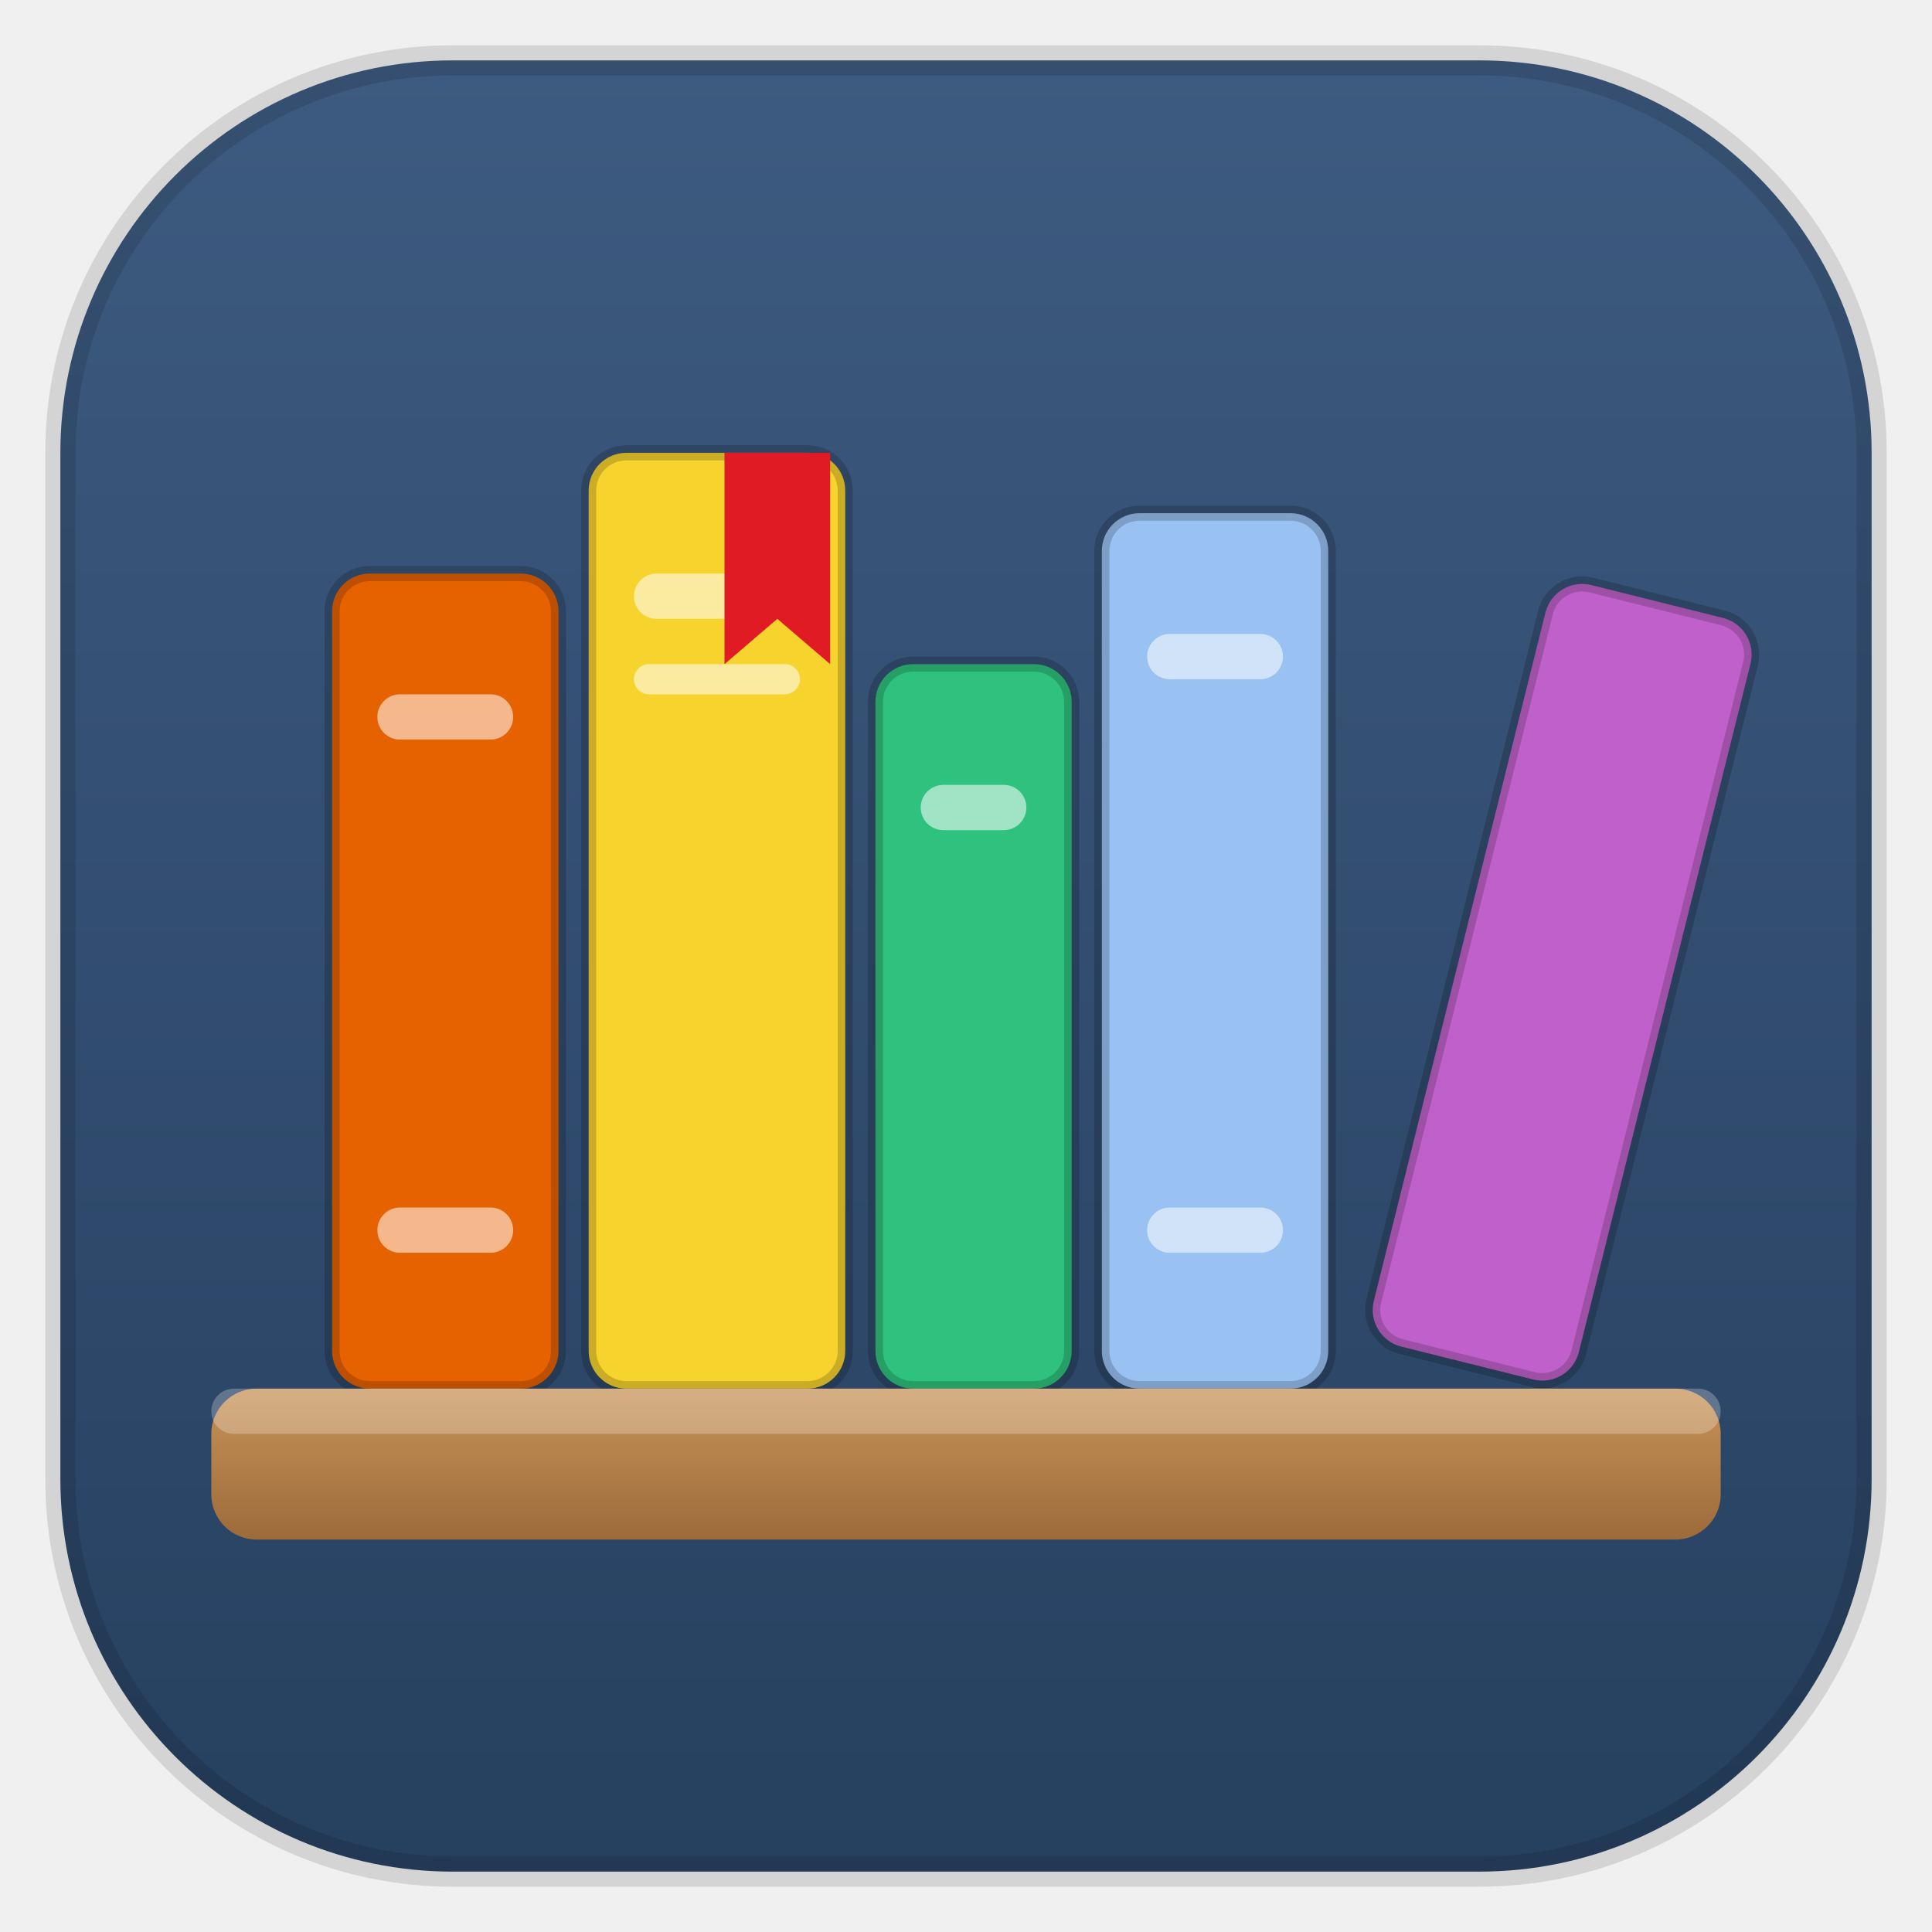
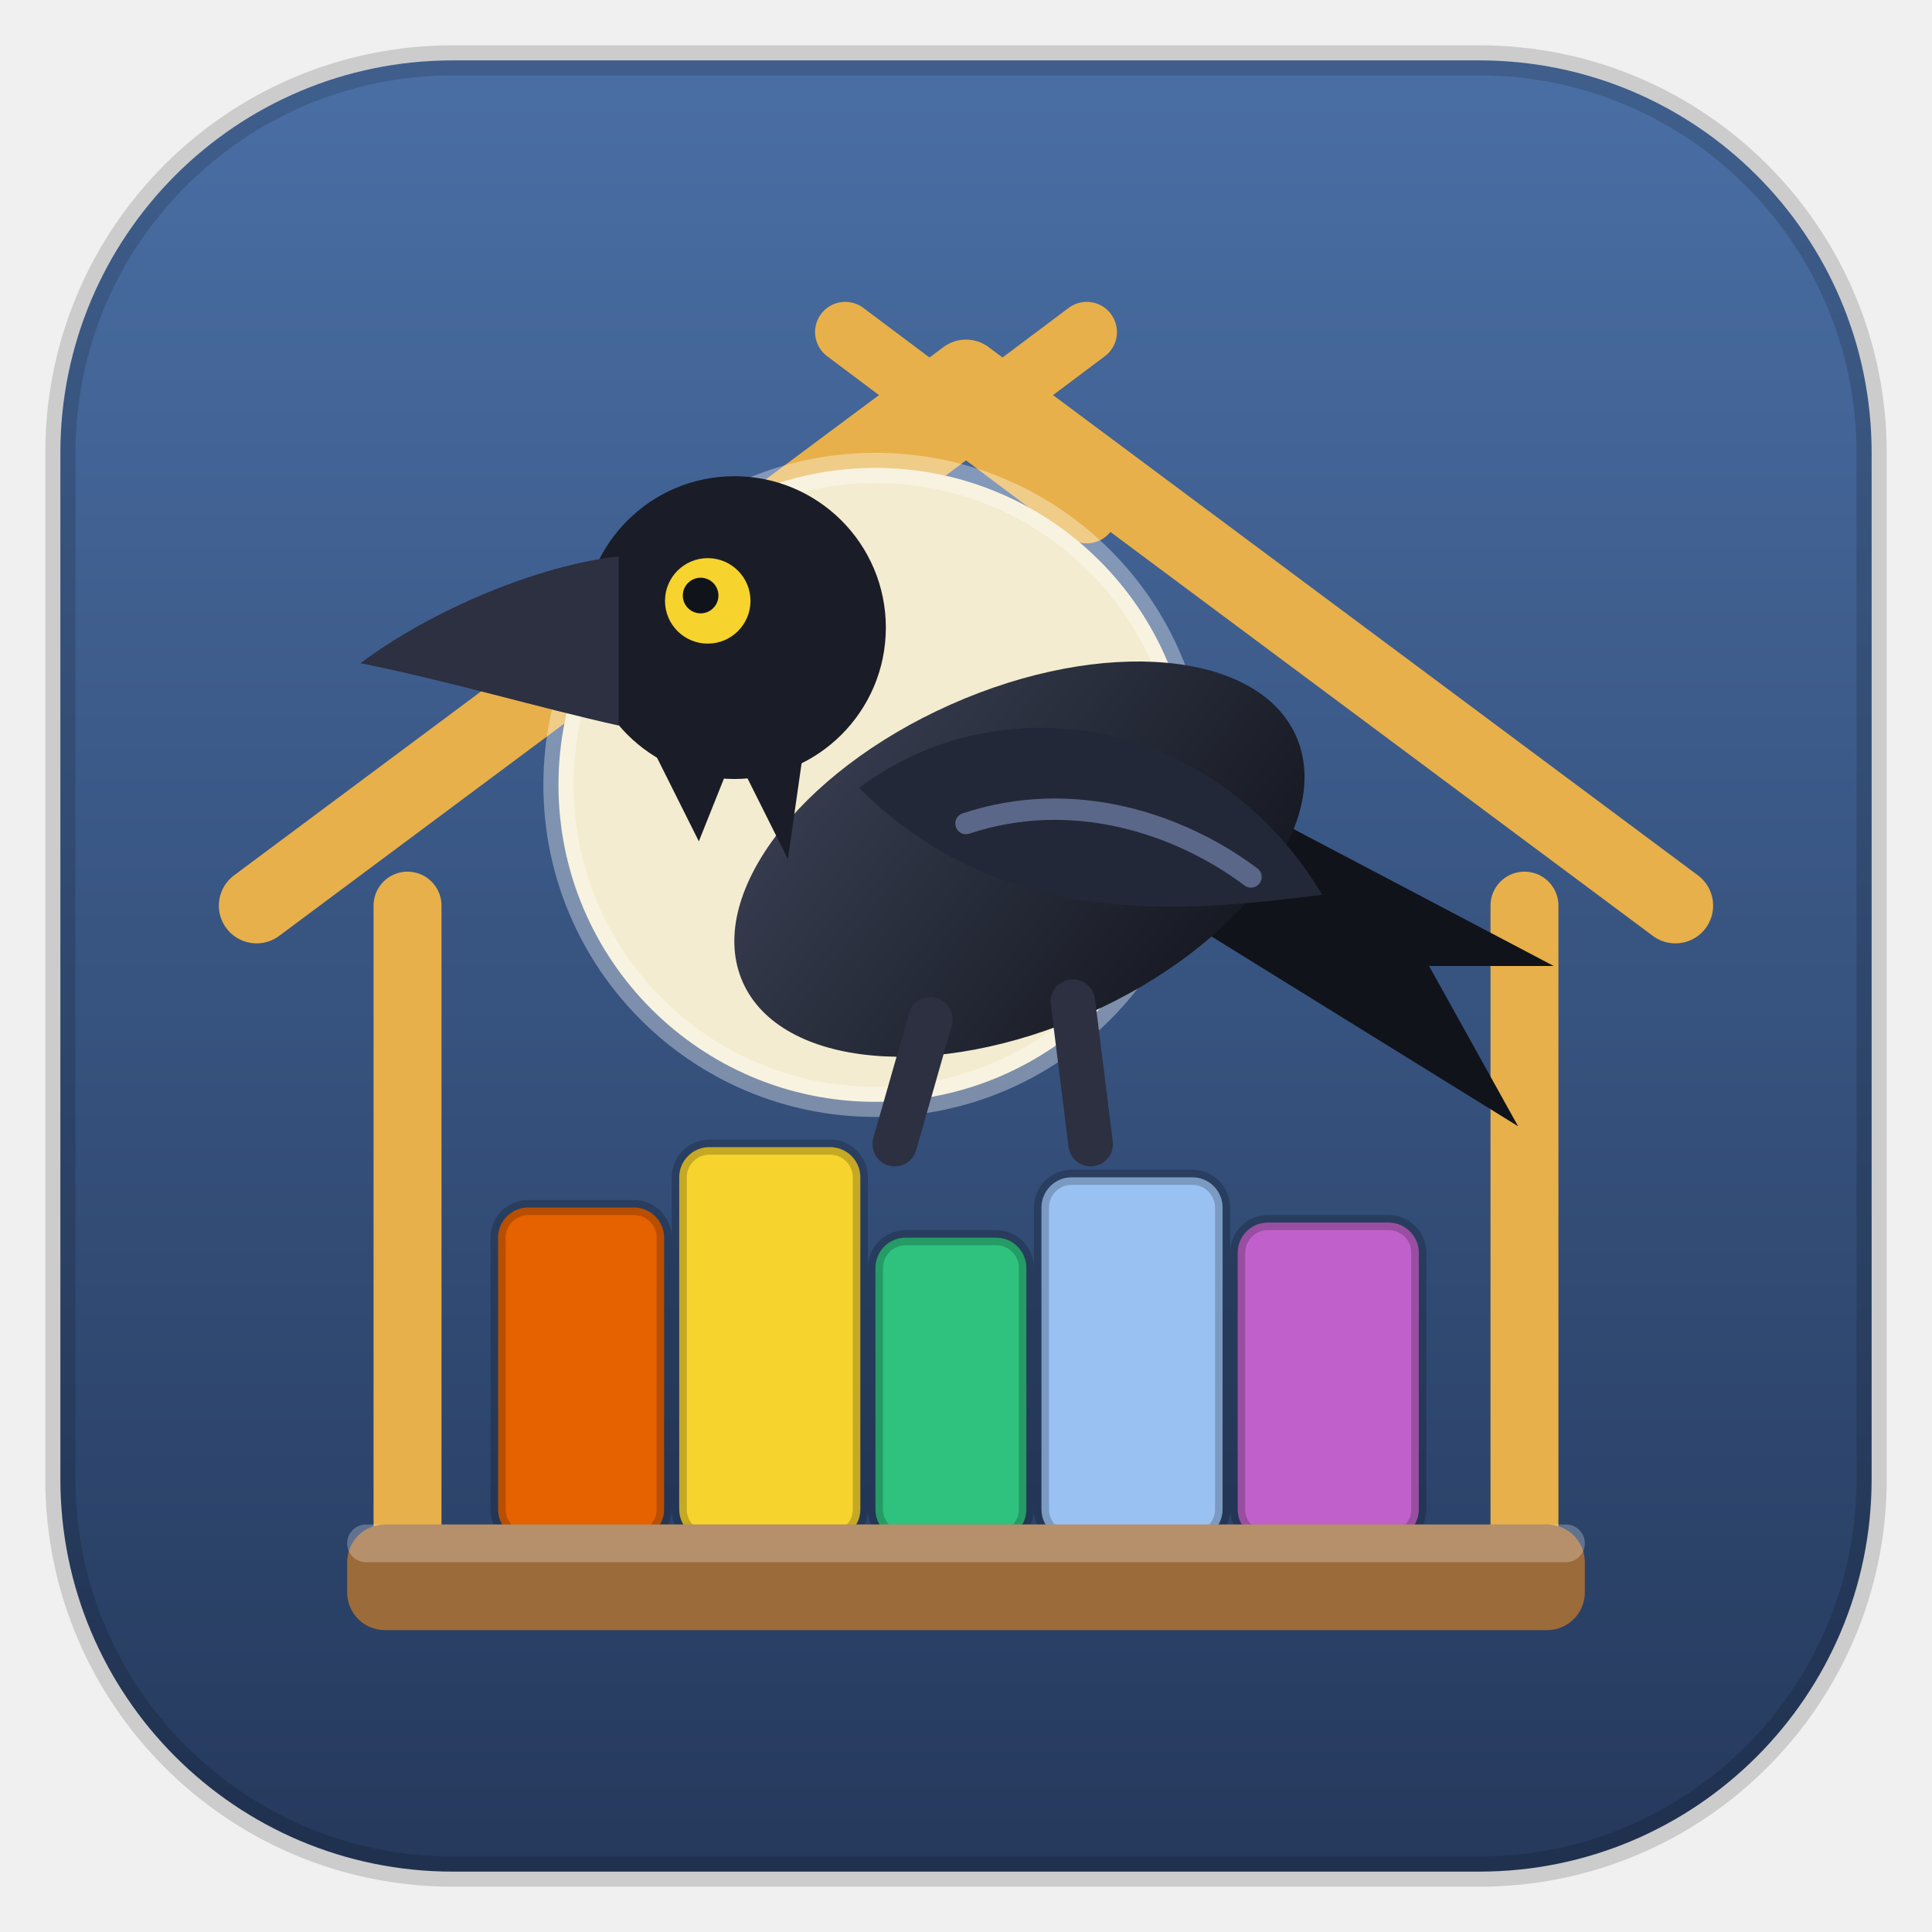
<svg xmlns="http://www.w3.org/2000/svg" width="128" height="128" viewBox="0 0 128 128">
  <defs>
    <linearGradient id="bg" x1="0" y1="0" x2="0" y2="1">
-       <stop offset="0" stop-color="#3d5a80" />
-       <stop offset="1" stop-color="#26405f" />
+       <stop offset="0" stop-color="#4a6fa5" />
+       <stop offset="1" stop-color="#25395c" />
    </linearGradient>
-     <linearGradient id="shelf" x1="0" y1="0" x2="0" y2="1">
-       <stop offset="0" stop-color="#c8935a" />
-       <stop offset="1" stop-color="#9c6b3a" />
+     <linearGradient id="raven" x1="0" y1="0" x2="1" y2="1">
+       <stop offset="0" stop-color="#3b4256" />
+       <stop offset="1" stop-color="#11131a" />
    </linearGradient>
  </defs>
  <rect x="4" y="4" width="120" height="120" rx="26" fill="url(#bg)" />
-   <rect x="4" y="4" width="120" height="120" rx="26" fill="none" stroke="#000" stroke-opacity=".12" stroke-width="2" />
-   <g stroke="#000" stroke-opacity=".18" stroke-width="1">
-     <rect x="22" y="38" width="15" height="54" rx="2.5" fill="#e66100" />
-     <rect x="39" y="30" width="17" height="62" rx="2.5" fill="#f6d32d" />
-     <rect x="58" y="44" width="13" height="48" rx="2.5" fill="#2ec27e" />
-     <rect x="73" y="34" width="15" height="58" rx="2.5" fill="#99c1f1" />
-     <rect x="90" y="40" width="14" height="52" rx="2.5" fill="#c061cb" transform="rotate(14 104 92)" />
+   <rect x="4" y="4" width="120" height="120" rx="26" fill="none" stroke="#000" stroke-opacity=".15" stroke-width="2" />
+   <g fill="none" stroke="#e8b04a" stroke-width="5" stroke-linecap="round" stroke-linejoin="round">
+     <path d="M17 60 L64 25 L111 60" />
+     <path d="M56 22 L72 34 M72 22 L56 34" stroke-width="4" />
+     <path d="M27 60 V102 M101 60 V102" stroke-width="4.5" />
  </g>
-   <g fill="#fff" fill-opacity=".55">
-     <rect x="25" y="46" width="9" height="3" rx="1.5" />
-     <rect x="25" y="80" width="9" height="3" rx="1.5" />
-     <rect x="42" y="38" width="11" height="3" rx="1.5" />
-     <rect x="42" y="44" width="11" height="2" rx="1" />
-     <rect x="61" y="52" width="7" height="3" rx="1.5" />
-     <rect x="76" y="42" width="9" height="3" rx="1.5" />
-     <rect x="76" y="80" width="9" height="3" rx="1.5" />
+   <g stroke="#000" stroke-opacity=".2" stroke-width="1">
+     <rect x="33" y="80" width="11" height="22" rx="2" fill="#e66100" />
+     <rect x="45" y="76" width="12" height="26" rx="2" fill="#f6d32d" />
+     <rect x="58" y="82" width="10" height="20" rx="2" fill="#2ec27e" />
+     <rect x="69" y="78" width="12" height="24" rx="2" fill="#99c1f1" />
+     <rect x="82" y="81" width="12" height="21" rx="2" fill="#c061cb" />
  </g>
-   <path d="M48 30 v14 l3.5 -3 l3.5 3 V30 z" fill="#e01b24" />
-   <rect x="14" y="92" width="100" height="10" rx="3" fill="url(#shelf)" />
-   <rect x="14" y="92" width="100" height="3" rx="1.5" fill="#fff" fill-opacity=".25" />
+   <rect x="23" y="101" width="82" height="7" rx="2.5" fill="#9c6b3a" />
+   <rect x="23" y="101" width="82" height="2.5" rx="1.25" fill="#fff" fill-opacity=".25" />
+   <circle cx="58" cy="52" r="21" fill="#f4ecd0" />
+   <circle cx="58" cy="52" r="21" fill="none" stroke="#fff" stroke-opacity=".35" stroke-width="2" />
+   <g transform="translate(64 64) scale(1.18) translate(-64 -66)">
+     <path d="M74 62 L95 75 L90 66 L97 66 L78 56 Z" fill="#11131a" />
+     <ellipse cx="67" cy="60" rx="17" ry="9.5" transform="rotate(-24 67 60)" fill="url(#raven)" />
+     <path d="M58 56 C66 50 78 52 84 62 C76 63 66 64 58 56 Z" fill="#232838" />
+     <path d="M64 58 C70 56 76 58 80 61" fill="none" stroke="#5a6788" stroke-width="1.2" stroke-linecap="round" />
+     <circle cx="51" cy="47" r="8.5" fill="#1a1d27" />
+     <path d="M44.5 43 C40 43.5 34 46 30 49 C35 50 40 51.5 44.5 52.5 Z" fill="#2c3040" />
+     <path d="M46 53 L49 59 L51 54 L54 60 L55 53 Z" fill="#1a1d27" />
+     <circle cx="49.5" cy="45.5" r="2.4" fill="#f6d32d" />
+     <circle cx="49.1" cy="45.2" r="1" fill="#11131a" />
+     <path d="M62 69 L60 76 M70 68 L71 76" stroke="#2c3040" stroke-width="2.5" stroke-linecap="round" />
+   </g>
</svg>
